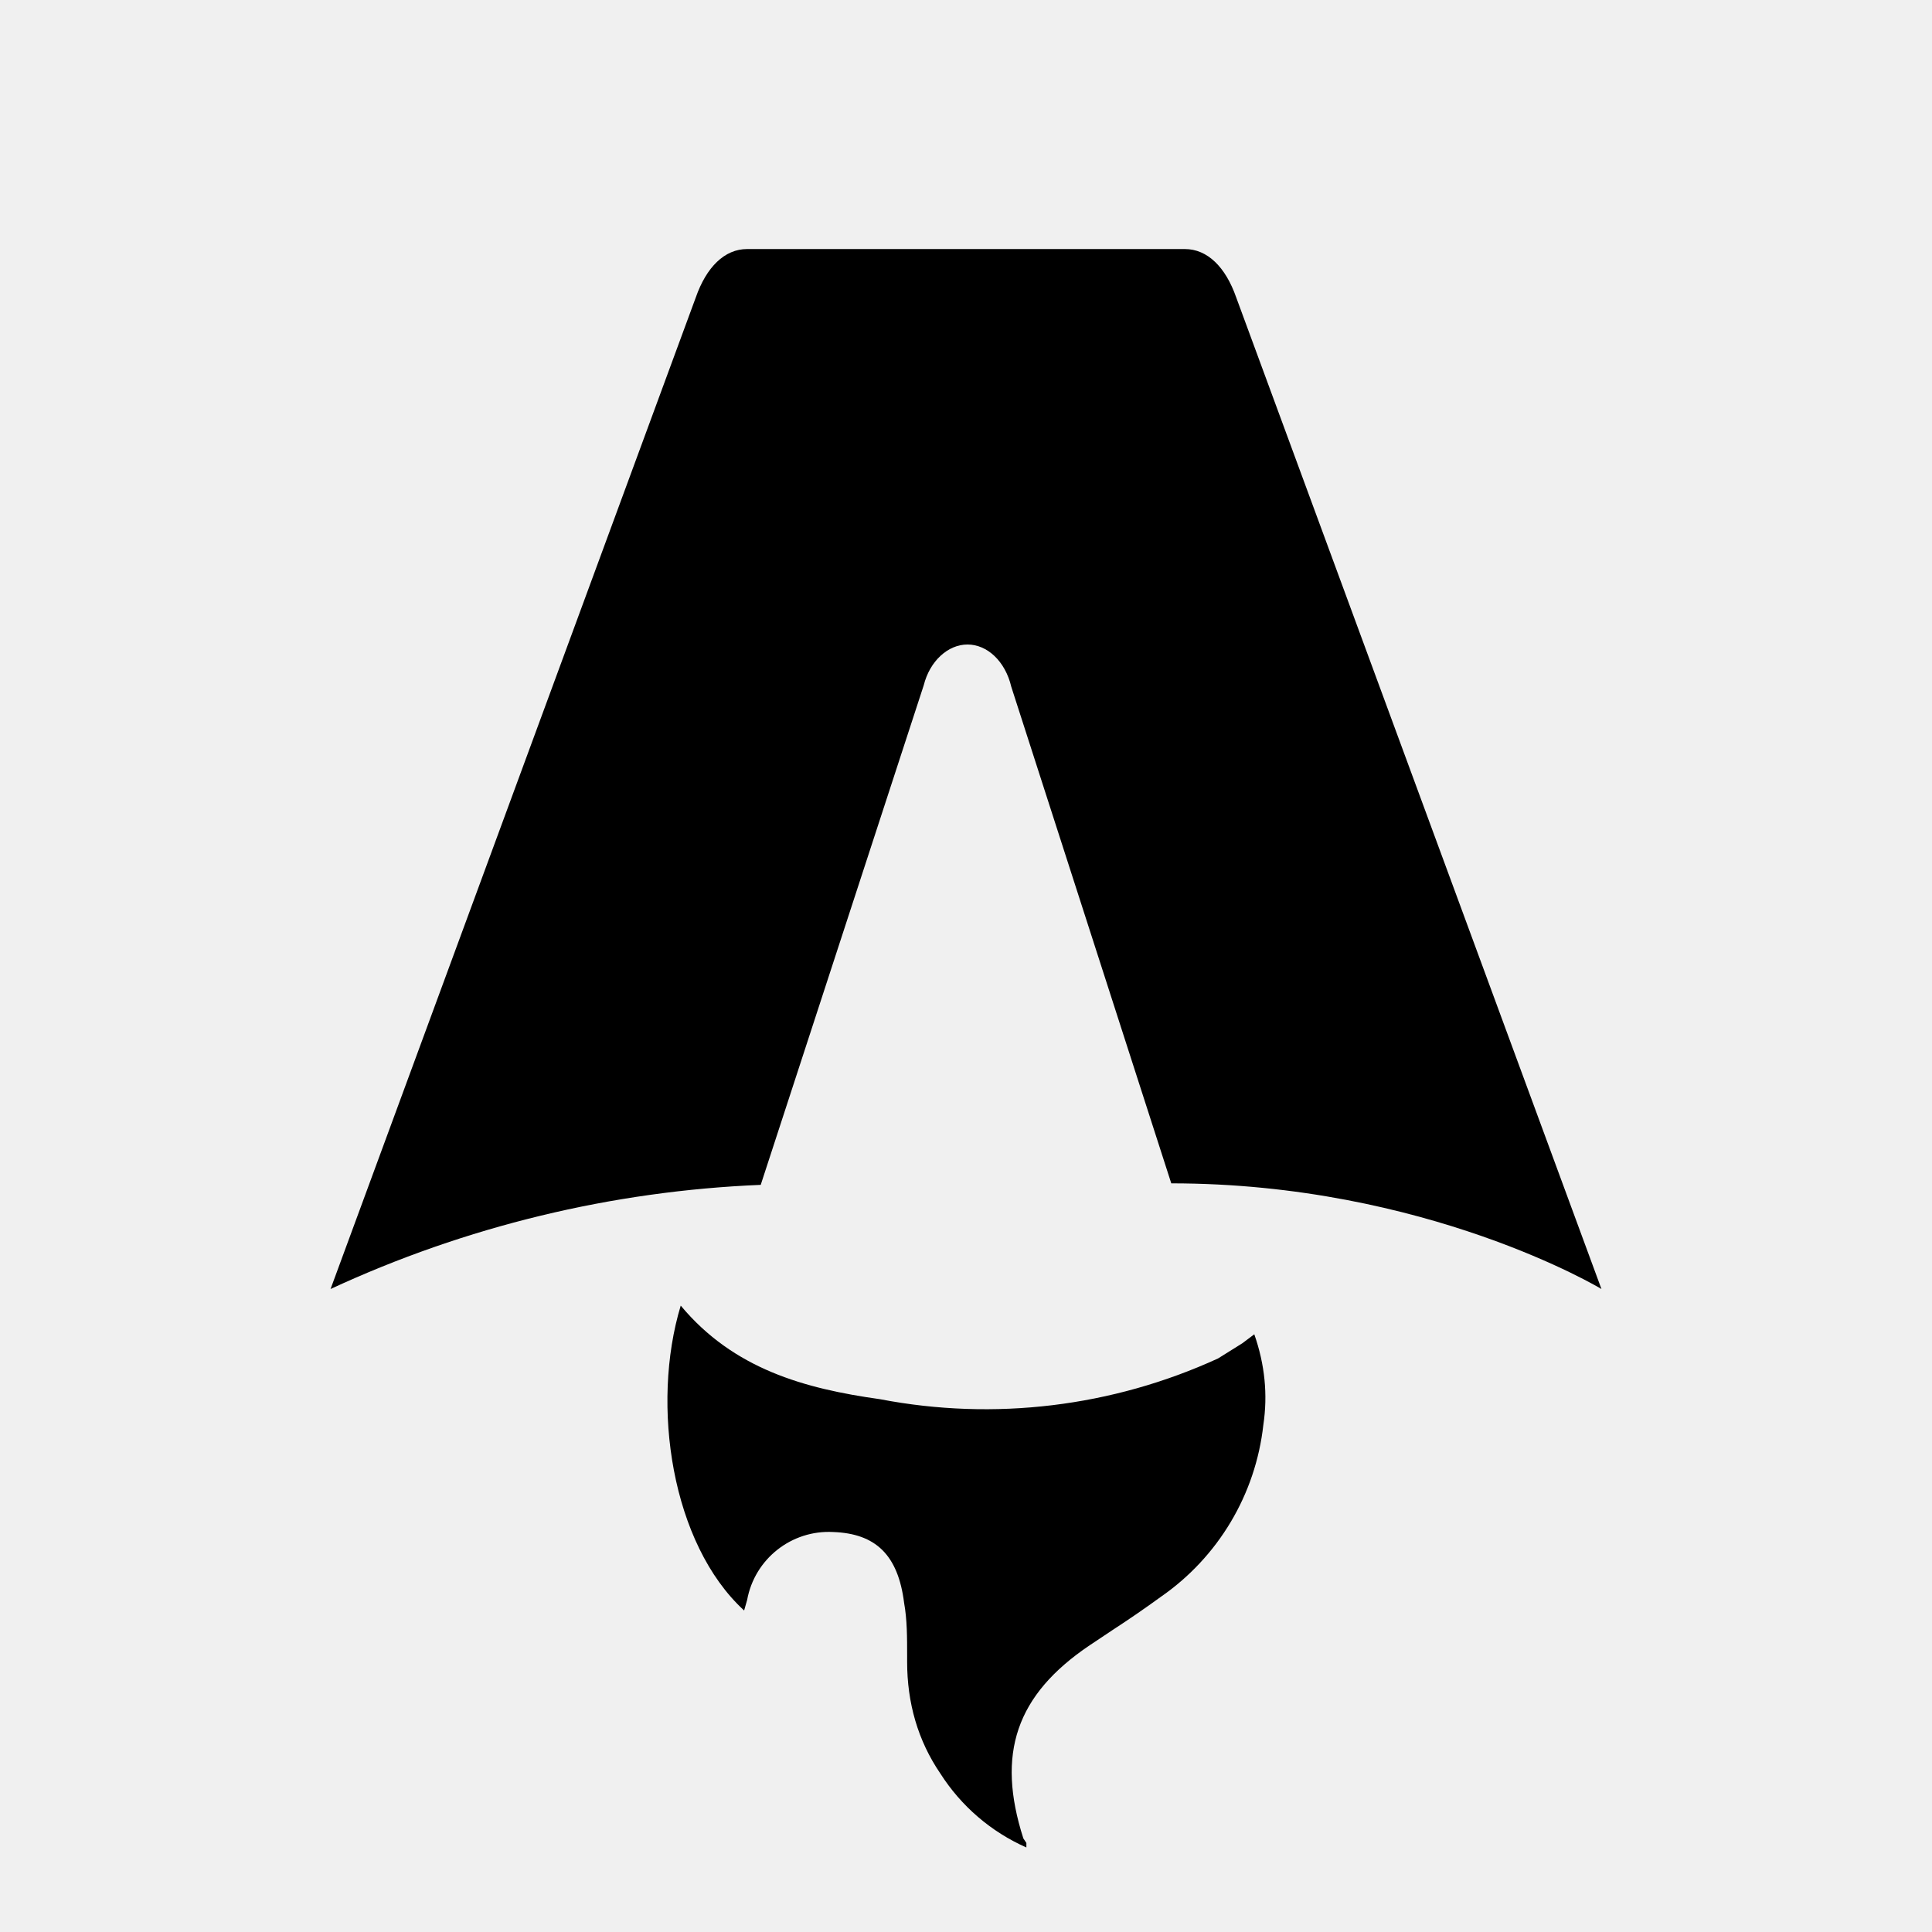
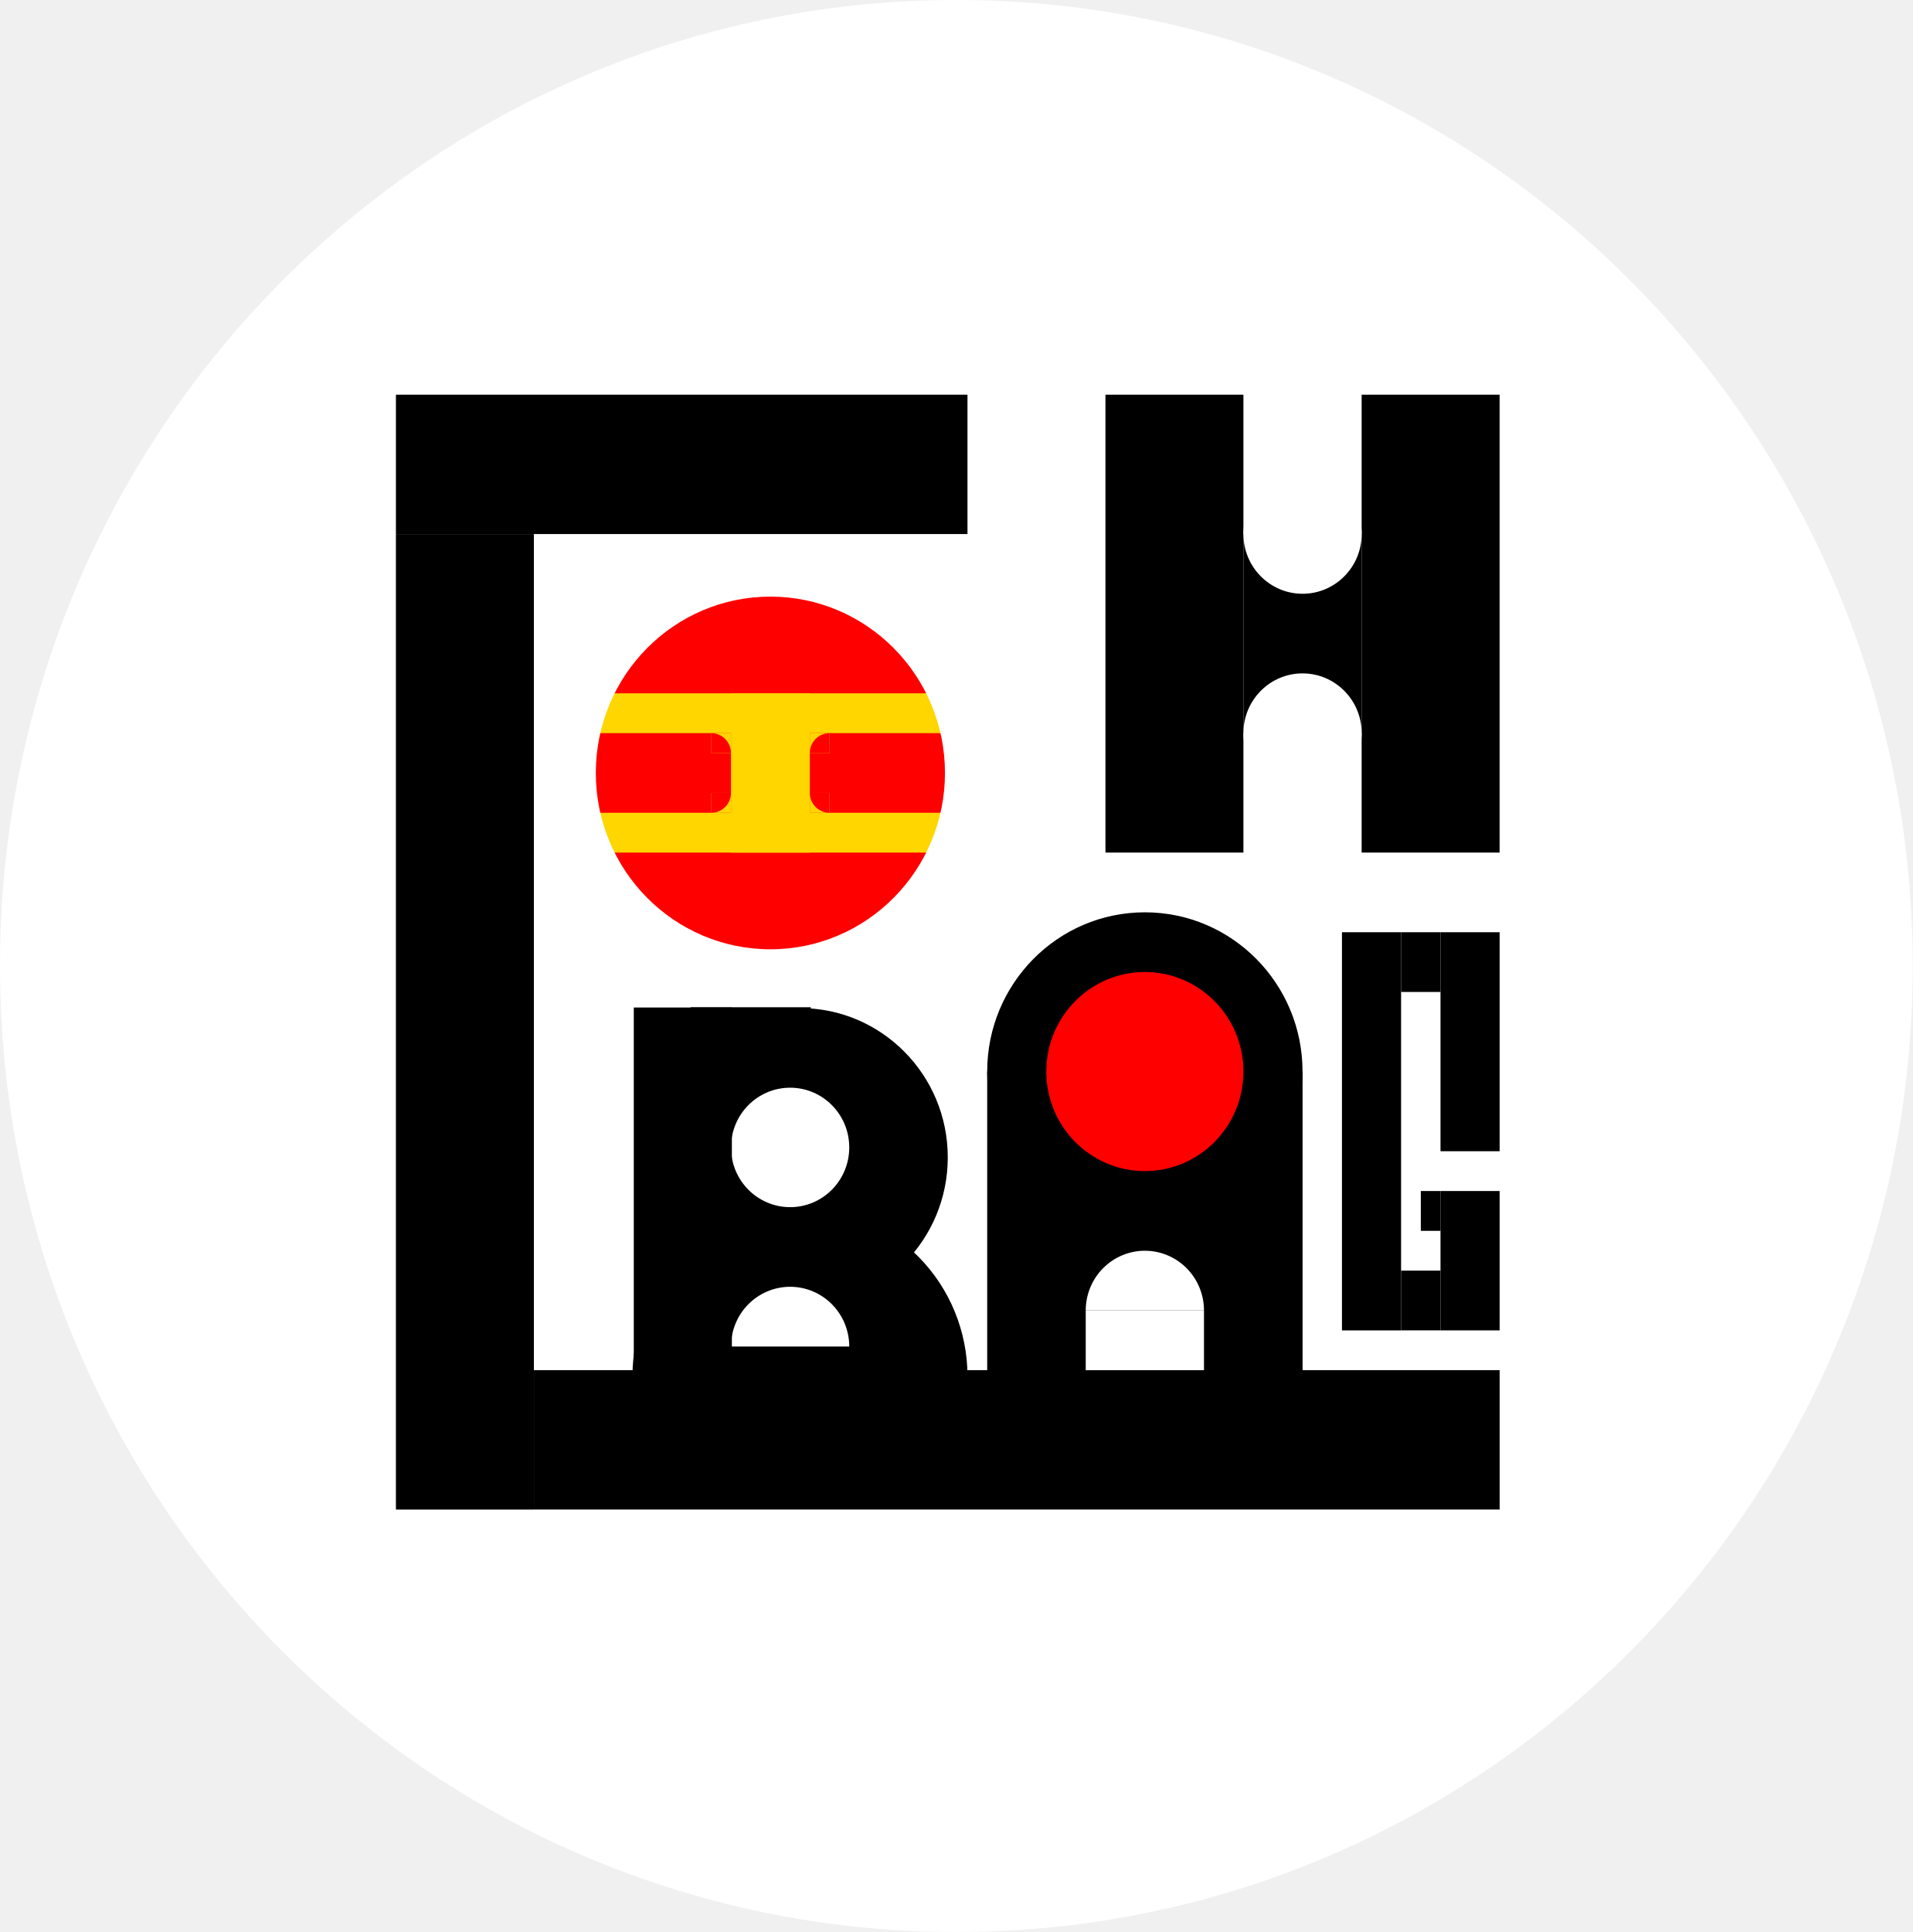
- <svg xmlns="http://www.w3.org/2000/svg" fill="none" viewBox="0 0 128 128">
-   <path d="M50.4 78.5a75.1 75.1 0 0 0-28.5 6.9l24.2-65.7c.7-2 1.9-3.2 3.4-3.2h29c1.5 0 2.7 1.2 3.4 3.2l24.2 65.7s-11.6-7-28.5-7L67 45.5c-.4-1.7-1.6-2.8-2.9-2.8-1.3 0-2.5 1.1-2.9 2.7L50.4 78.5Zm-1.1 28.2Zm-4.2-20.2c-2 6.6-.6 15.8 4.2 20.2a17.5 17.5 0 0 1 .2-.7 5.5 5.5 0 0 1 5.7-4.5c2.8.1 4.3 1.5 4.7 4.7.2 1.1.2 2.3.2 3.5v.4c0 2.7.7 5.2 2.2 7.4a13 13 0 0 0 5.7 4.9v-.3l-.2-.3c-1.8-5.6-.5-9.5 4.4-12.8l1.5-1a73 73 0 0 0 3.2-2.2 16 16 0 0 0 6.8-11.4c.3-2 .1-4-.6-6l-.8.6-1.6 1a37 37 0 0 1-22.4 2.7c-5-.7-9.7-2-13.2-6.2Z" />
-   <style>
-         path { fill: #000; }
-         @media (prefers-color-scheme: dark) {
-             path { fill: #FFF; }
-         }
-     </style>
+ <svg xmlns="http://www.w3.org/2000/svg" width="507" height="512" viewBox="0 0 507 512" fill="none">
+   <ellipse cx="253.5" cy="256" rx="253.5" ry="256" fill="white" />
+   <rect x="104.948" y="104.599" width="151.505" height="36.931" fill="black" />
+   <rect x="141.526" y="363.11" width="255.991" height="36.931" fill="black" />
+   <rect x="104.947" y="141.536" width="36.57" height="258.516" fill="black" />
+   <rect x="293.027" y="104.599" width="36.57" height="121.344" fill="black" />
+   <rect x="329.595" y="141.536" width="31.346" height="52.758" fill="black" />
+   <rect x="360.935" y="104.599" width="36.57" height="121.344" fill="black" />
+   <ellipse cx="345.268" cy="141.526" rx="15.673" ry="15.828" fill="white" />
+   <ellipse cx="345.268" cy="194.284" rx="15.673" ry="15.828" fill="white" />
+   <ellipse cx="303.472" cy="283.979" rx="41.794" ry="42.207" fill="black" />
+   <rect x="261.678" y="283.973" width="20.897" height="79.137" fill="black" />
+   <rect x="324.376" y="283.973" width="20.897" height="79.137" fill="black" />
+   <ellipse cx="303.473" cy="283.973" rx="26.122" ry="26.379" fill="#FF0000" />
+   <path d="M345.267 365.754C345.267 353.86 340.863 342.454 333.025 334.044C325.187 325.634 314.557 320.909 303.472 320.909C292.388 320.909 281.757 325.634 273.919 334.044C266.081 342.454 261.678 353.86 261.678 365.754L303.472 365.754H345.267Z" fill="black" />
+   <path d="M319.143 347.288C319.143 345.209 318.738 343.151 317.95 341.231C317.163 339.311 316.008 337.566 314.553 336.096C313.097 334.627 311.37 333.461 309.468 332.665C307.567 331.87 305.529 331.46 303.47 331.46C301.412 331.46 299.374 331.87 297.473 332.665C295.571 333.461 293.843 334.627 292.388 336.096C290.933 337.566 289.778 339.311 288.99 341.231C288.203 343.151 287.797 345.209 287.797 347.288L303.47 347.288H319.143Z" fill="white" />
+   <rect x="287.797" y="347.289" width="31.346" height="15.828" fill="white" />
+   <path d="M281.246 320.991C281.246 321.856 281.109 322.866 281.29 323.708C281.401 324.23 281.841 324.81 281.841 325.301C281.841 326.714 284.585 324.383 285.007 323.887C285.275 323.57 285.177 323.067 285.514 322.795C286.131 322.297 285.782 322.669 286.407 323.04C287.131 323.47 287.863 324.6 288.789 324.6" stroke="black" stroke-width="6" stroke-linecap="round" />
+   <path d="M316.981 322.395C318.318 323.166 319.046 324.558 320.168 325.502C320.757 325.998 321.705 323.186 321.745 322.64C321.809 321.776 322.367 321.223 322.528 320.49C322.685 319.78 323.585 320.8 323.83 321.103C324.228 321.594 324.525 322.587 324.525 323.197C324.525 323.601 324.699 324.602 324.414 324.89C324.077 325.231 323.929 325.706 323.929 326.204" stroke="black" stroke-width="6" stroke-linecap="round" />
+   <ellipse cx="212.047" cy="306.72" rx="39.182" ry="39.569" fill="black" />
+   <path d="M256.46 364.754C256.46 352.86 251.781 341.454 243.453 333.044C235.125 324.634 223.83 319.909 212.053 319.909C200.276 319.909 188.981 324.634 180.653 333.044C172.325 341.454 167.646 352.86 167.646 364.754L212.053 364.754H256.46Z" fill="black" />
+   <path d="M188.539 272.432L209.436 272.432" stroke="black" stroke-width="11" stroke-linecap="square" />
+   <path d="M225.114 356.839C225.114 354.761 224.708 352.702 223.921 350.782C223.133 348.862 221.979 347.117 220.523 345.647C219.068 344.178 217.34 343.012 215.439 342.216C213.537 341.421 211.499 341.012 209.441 341.012C207.383 341.012 205.345 341.421 203.443 342.216C201.542 343.012 199.814 344.178 198.359 345.647C196.903 347.117 195.749 348.862 194.961 350.782C194.173 352.702 193.768 354.761 193.768 356.839L209.441 356.839H225.114Z" fill="white" />
+   <ellipse cx="209.441" cy="304.081" rx="15.673" ry="15.828" fill="white" />
+   <rect x="168" y="267" width="26" height="95" fill="black" />
+   <rect x="355.716" y="247.052" width="15.673" height="105.517" fill="black" />
+   <rect x="381.838" y="247.052" width="15.673" height="58.034" fill="black" />
+   <rect x="371.392" y="247.052" width="10.449" height="15.828" fill="black" />
+   <rect x="381.838" y="315.633" width="15.673" height="36.931" fill="black" />
+   <rect x="371.392" y="336.731" width="10.449" height="15.828" fill="black" />
+   <rect x="376.619" y="315.633" width="5.224" height="10.552" fill="black" />
+   <ellipse cx="204.21" cy="204.84" rx="47.019" ry="47.483" fill="#FF0000" />
+   <rect x="157.191" y="183.737" width="94.037" height="10.552" fill="#FFD600" />
+   <rect x="193.768" y="183.737" width="20.897" height="42.207" fill="#FFD600" />
+   <rect x="157.191" y="215.393" width="94.037" height="10.552" fill="#FFD600" />
+   <path d="M261.679 204.841C261.679 236.892 235.95 262.875 204.211 262.875C172.473 262.875 146.744 236.892 146.744 204.841C146.744 172.789 172.473 146.806 204.211 146.806C235.95 146.806 261.679 172.789 261.679 204.841ZM157.937 204.841C157.937 230.649 178.655 251.571 204.211 251.571C229.768 251.571 250.485 230.649 250.485 204.841C250.485 179.032 229.768 158.11 204.211 158.11C178.655 158.11 157.937 179.032 157.937 204.841Z" fill="white" />
+   <rect x="188.539" y="194.294" width="5.224" height="5.276" fill="#FFD600" />
+   <path d="M193.762 199.57C193.762 198.877 193.627 198.191 193.364 197.551C193.101 196.911 192.717 196.329 192.232 195.839C191.746 195.349 191.17 194.961 190.537 194.695C189.903 194.43 189.223 194.294 188.537 194.294V199.57H193.762Z" fill="#FF0000" />
+   <rect x="193.768" y="210.116" width="5.276" height="5.224" transform="rotate(90 193.768 210.116)" fill="#FFD600" />
+   <path d="M188.544 215.387C189.23 215.387 189.909 215.251 190.543 214.986C191.177 214.721 191.753 214.332 192.238 213.842C192.723 213.352 193.108 212.771 193.371 212.131C193.633 211.49 193.768 210.804 193.768 210.112H188.544V215.387Z" fill="#FF0000" />
+   <rect x="219.89" y="215.393" width="5.224" height="5.276" transform="rotate(180 219.89 215.393)" fill="#FFD600" />
+   <path d="M214.661 210.117C214.661 210.81 214.796 211.496 215.058 212.136C215.321 212.776 215.706 213.358 216.191 213.848C216.676 214.338 217.252 214.726 217.886 214.991C218.519 215.257 219.199 215.393 219.885 215.393V210.117H214.661Z" fill="#FF0000" />
+   <rect x="214.661" y="199.556" width="5.276" height="5.224" transform="rotate(-90 214.661 199.556)" fill="#FFD600" />
+   <path d="M219.885 194.283C219.199 194.283 218.52 194.42 217.886 194.685C217.252 194.95 216.676 195.338 216.191 195.828C215.706 196.318 215.321 196.9 215.059 197.54C214.796 198.18 214.661 198.866 214.661 199.559H219.885V194.283Z" fill="#FF0000" />
</svg>
